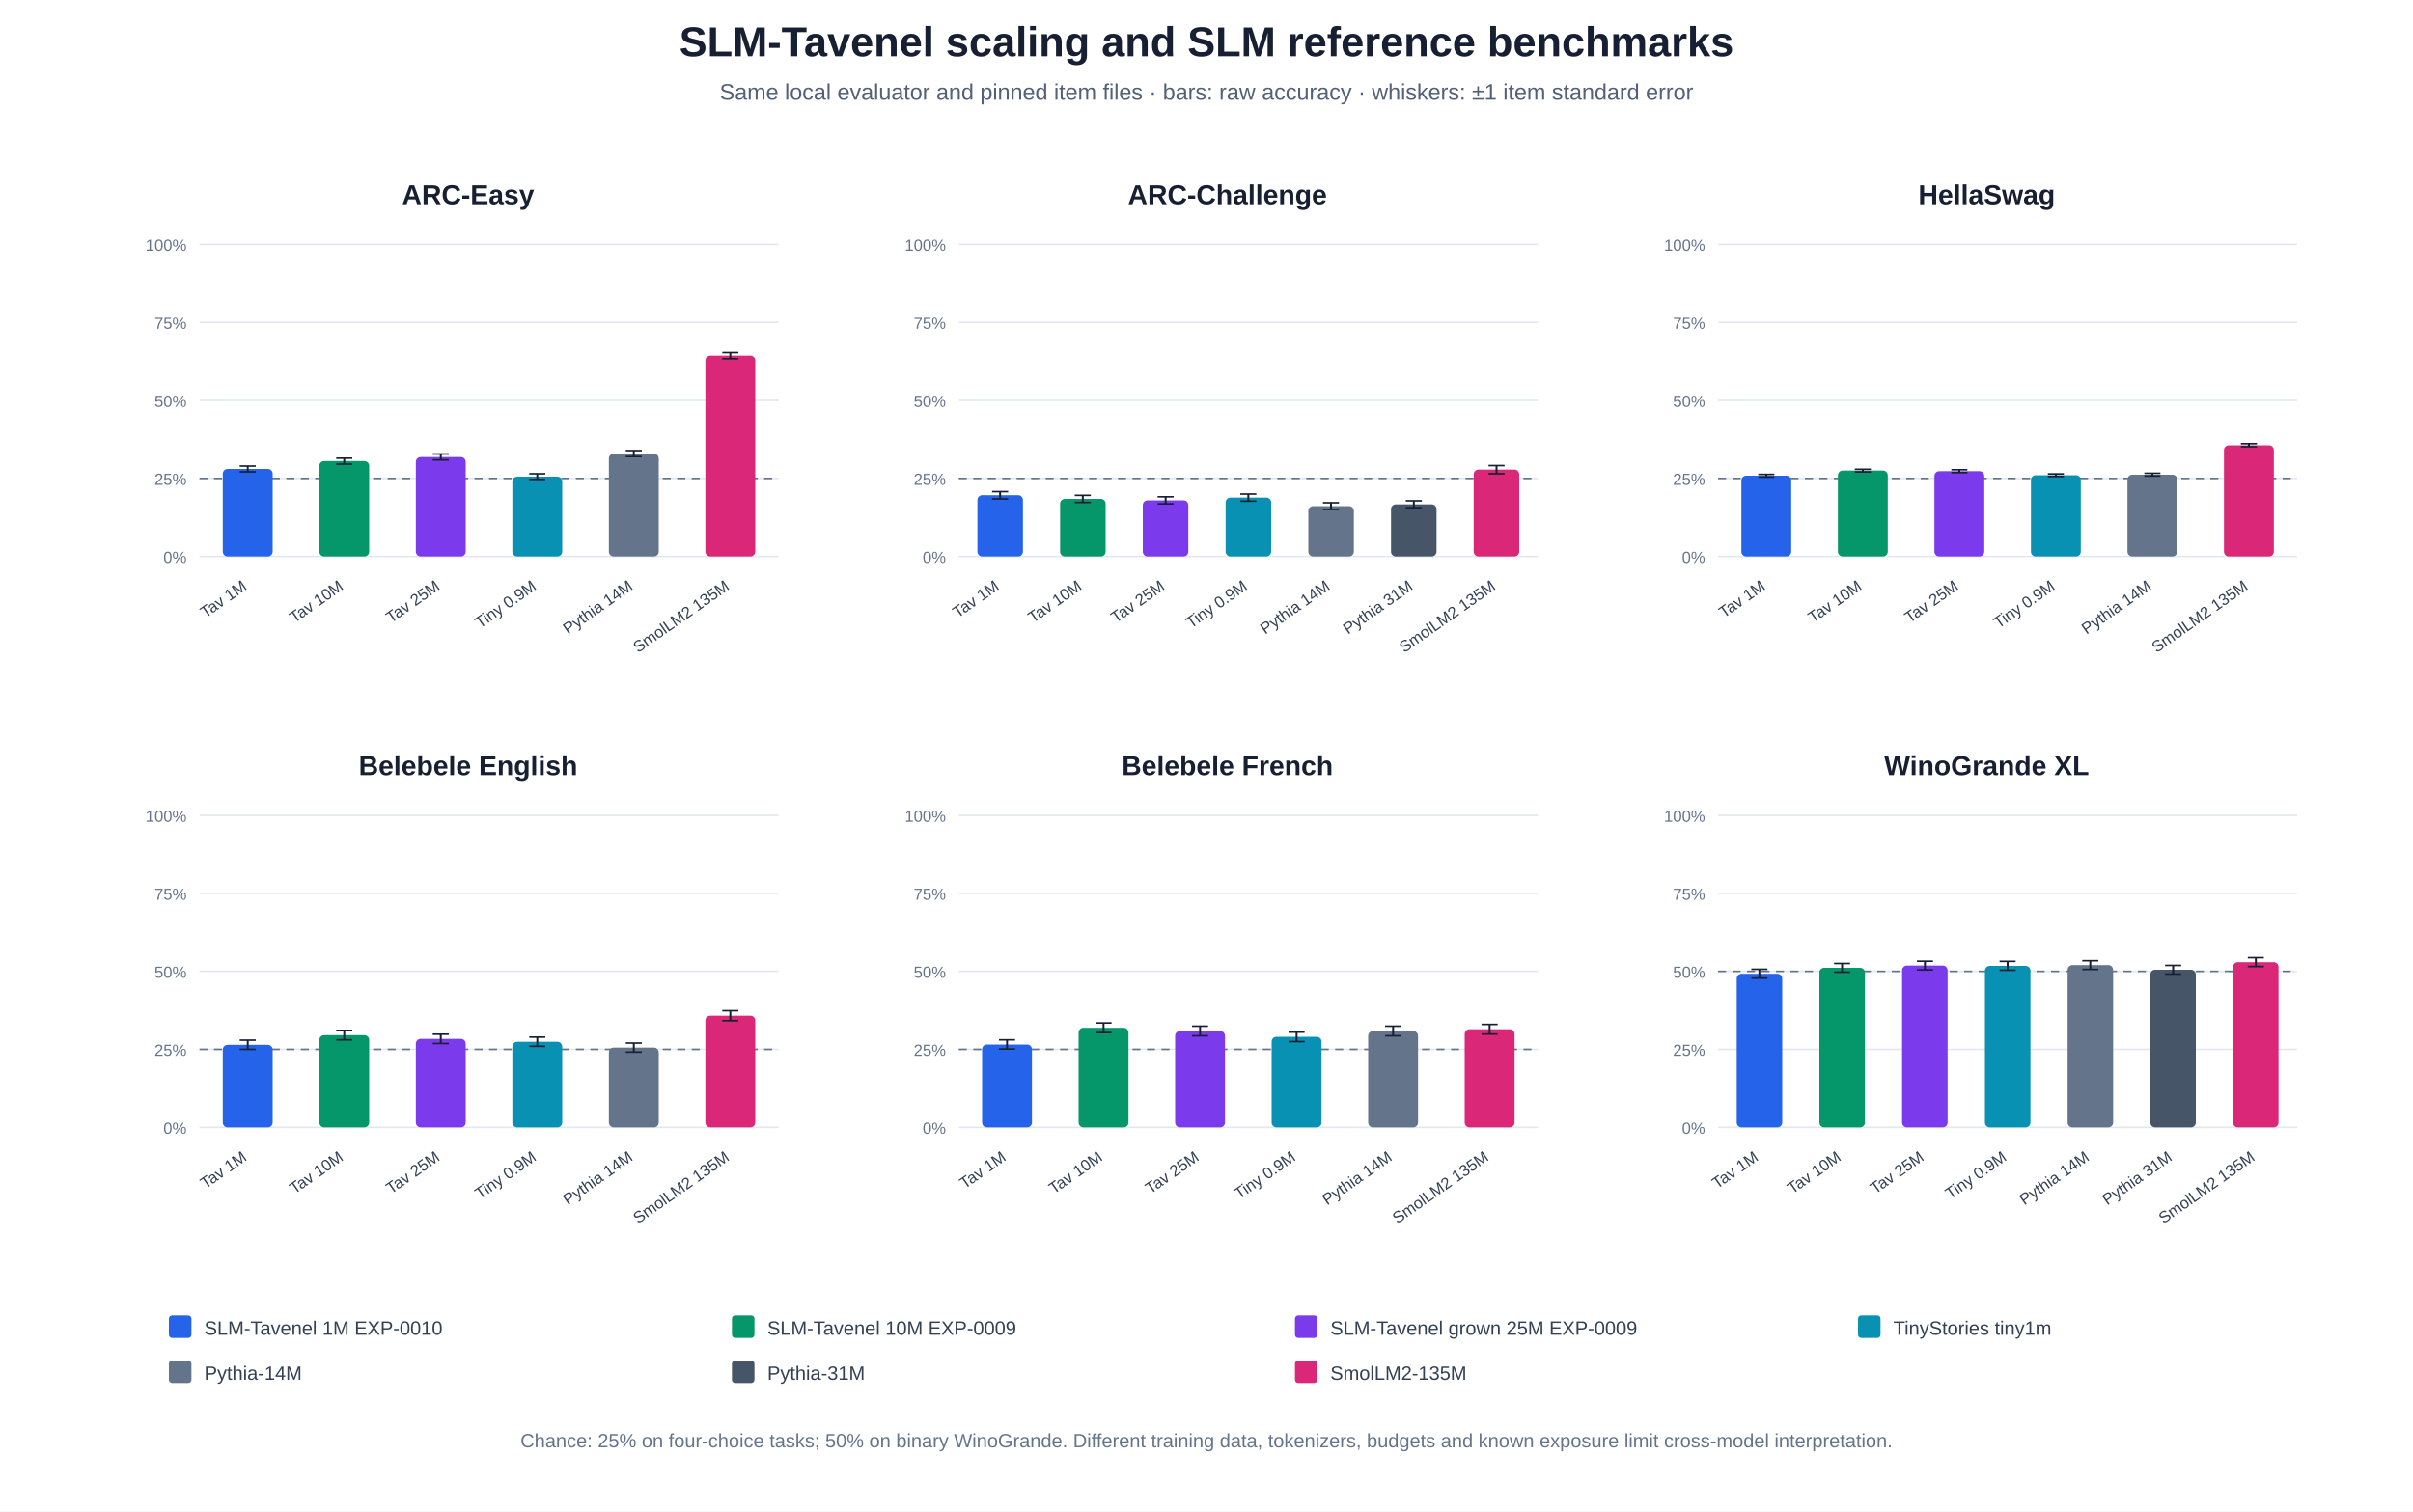
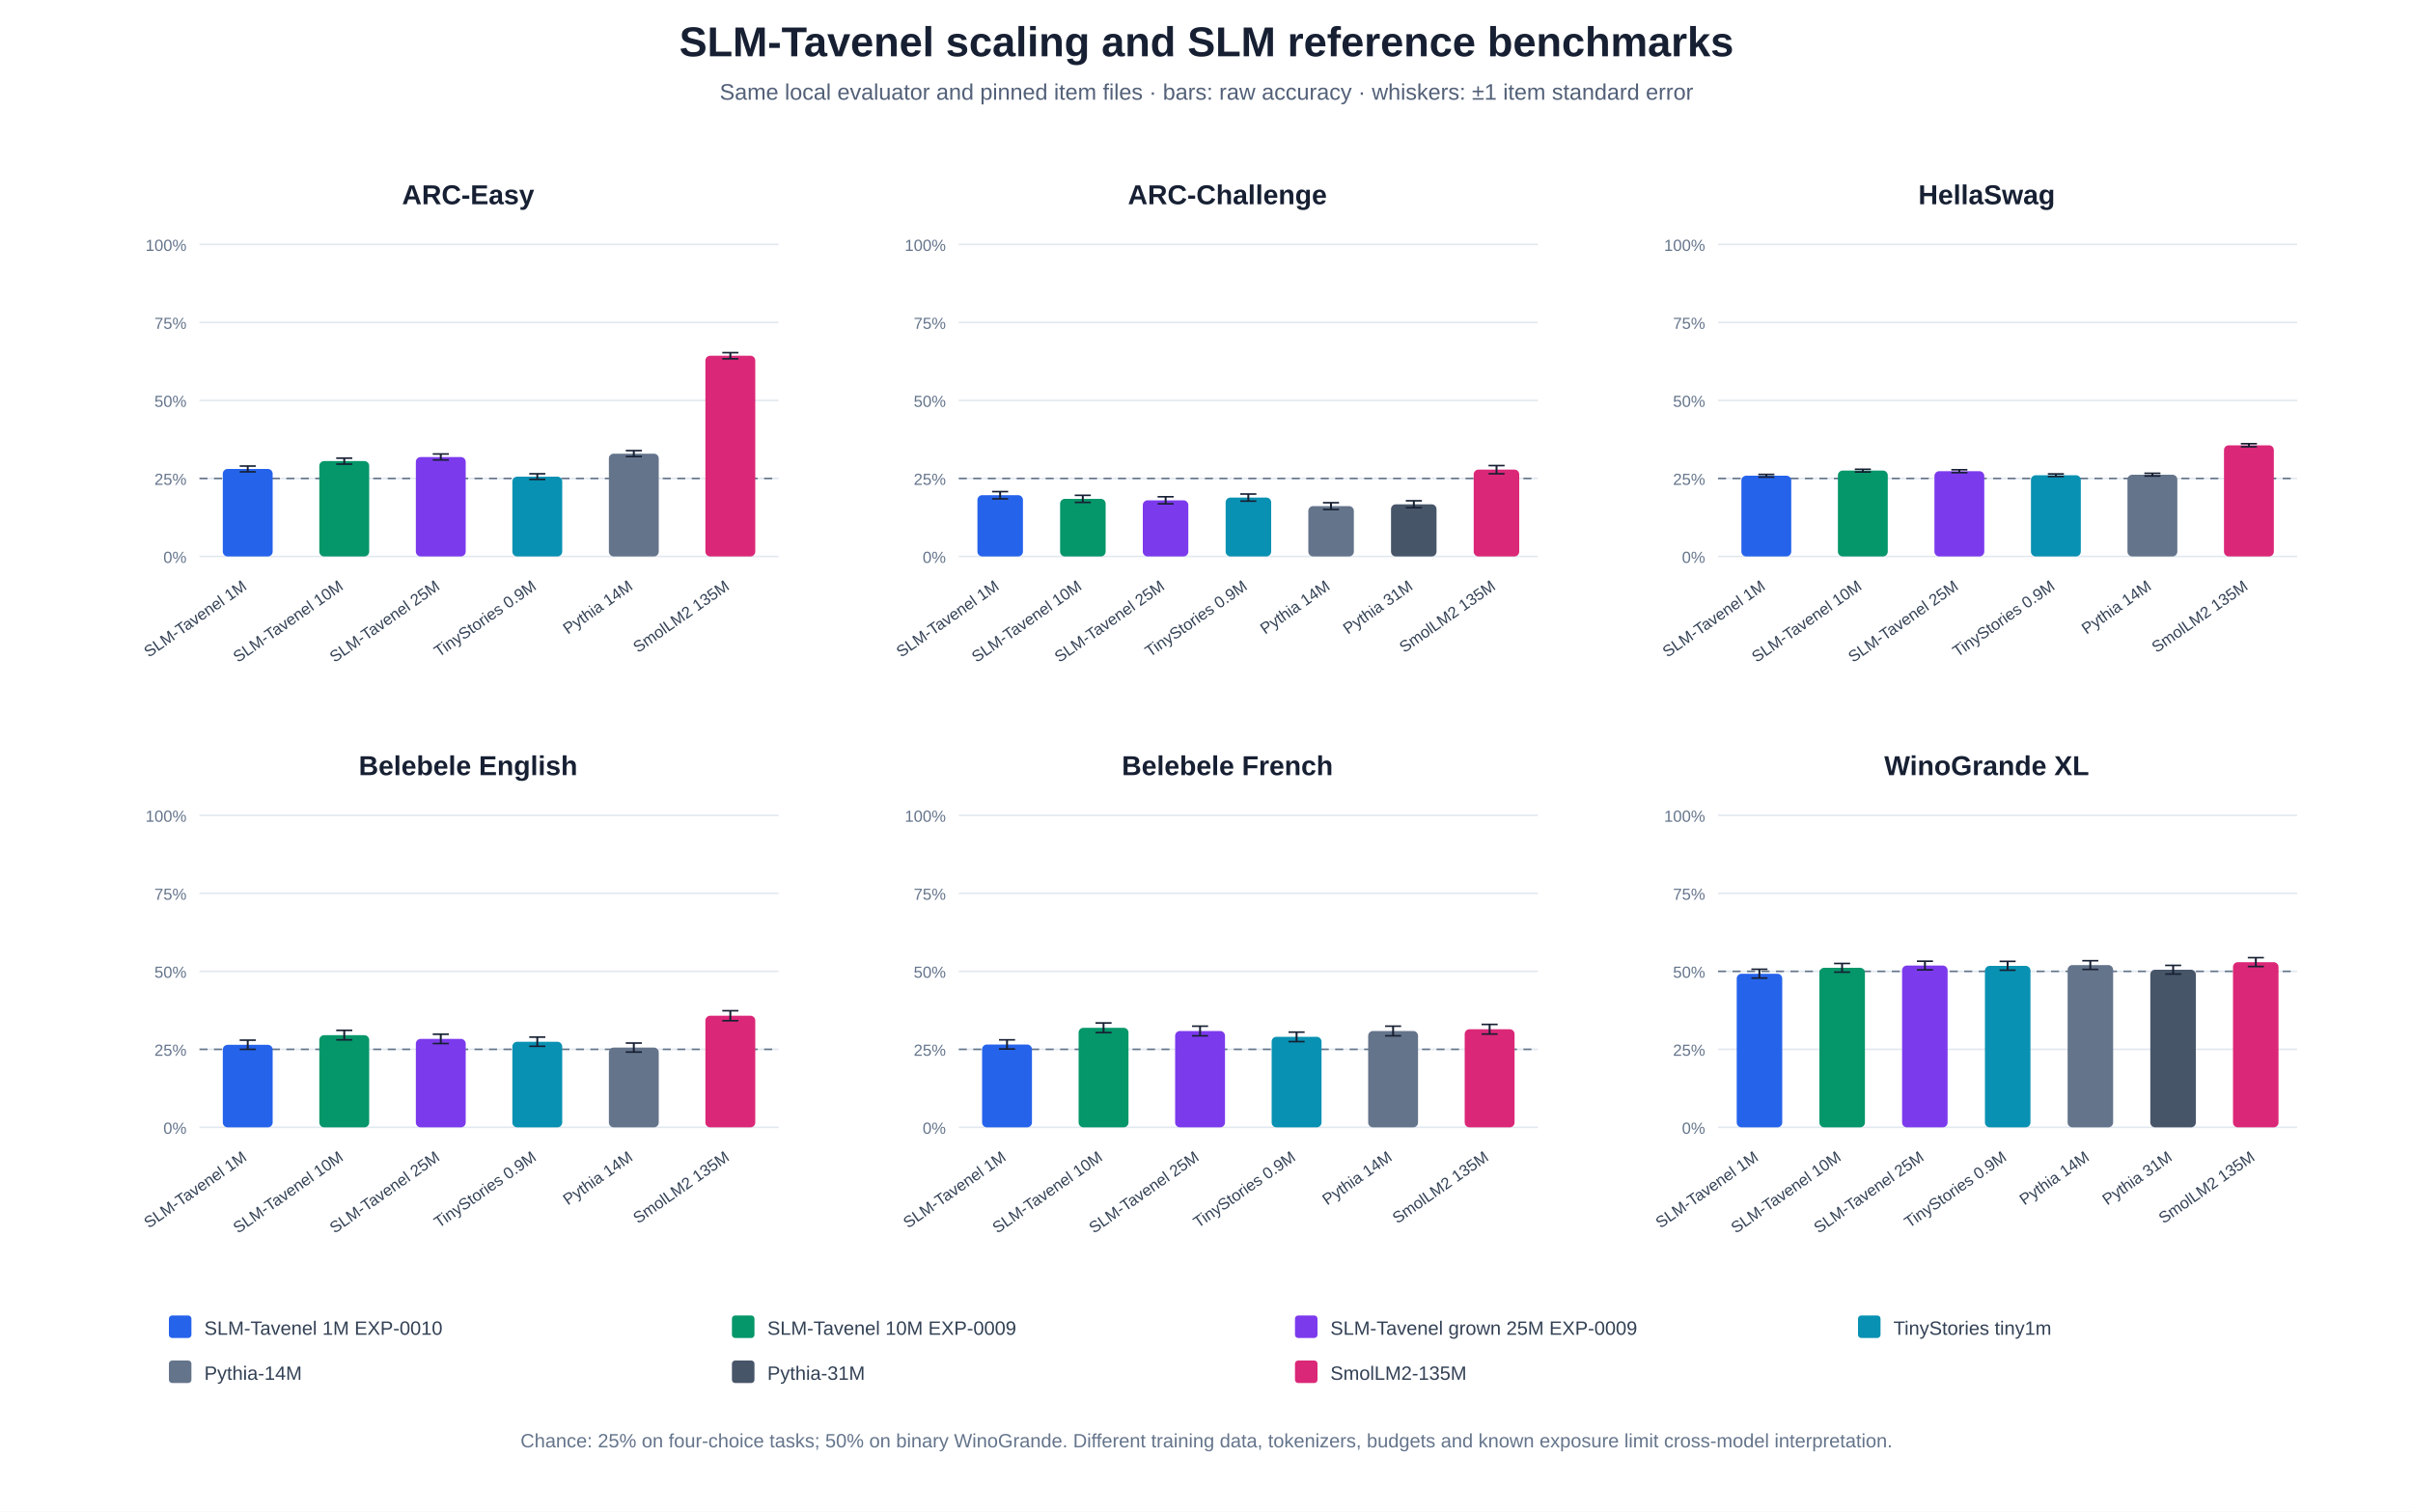
<svg xmlns="http://www.w3.org/2000/svg" viewBox="0 0 1500 940" role="img" aria-labelledby="title desc">
  <rect width="100%" height="100%" fill="#ffffff" />
  <text x="750" y="35" text-anchor="middle" font-family="Arial,sans-serif" font-size="26" font-weight="700" fill="#172033">SLM-Tavenel scaling and SLM reference benchmarks</text>
  <text x="750" y="62" text-anchor="middle" font-family="Arial,sans-serif" font-size="14" fill="#526078">Same local evaluator and pinned item files · bars: raw accuracy · whiskers: ±1 item standard error</text>
  <text x="291.0" y="127" text-anchor="middle" font-family="Arial,sans-serif" font-size="17" font-weight="700" fill="#172033">ARC-Easy</text>
  <line x1="124" y1="346.0" x2="484" y2="346.0" stroke="#e2e8f0" />
  <text x="116" y="350.0" text-anchor="end" font-family="Arial,sans-serif" font-size="10" fill="#64748b">0%</text>
  <line x1="124" y1="297.5" x2="484" y2="297.5" stroke="#e2e8f0" />
  <text x="116" y="301.5" text-anchor="end" font-family="Arial,sans-serif" font-size="10" fill="#64748b">25%</text>
  <line x1="124" y1="249.0" x2="484" y2="249.0" stroke="#e2e8f0" />
  <text x="116" y="253.0" text-anchor="end" font-family="Arial,sans-serif" font-size="10" fill="#64748b">50%</text>
  <line x1="124" y1="200.5" x2="484" y2="200.5" stroke="#e2e8f0" />
  <text x="116" y="204.5" text-anchor="end" font-family="Arial,sans-serif" font-size="10" fill="#64748b">75%</text>
  <line x1="124" y1="152.0" x2="484" y2="152.0" stroke="#e2e8f0" />
  <text x="116" y="156.0" text-anchor="end" font-family="Arial,sans-serif" font-size="10" fill="#64748b">100%</text>
  <line x1="124" y1="297.5" x2="484" y2="297.5" stroke="#64748b" stroke-dasharray="5 4" />
  <rect x="138.5" y="291.6" width="31.0" height="54.4" rx="3" fill="#2563eb" />
  <line x1="154.0" y1="289.8" x2="154.0" y2="293.4" stroke="#172033" stroke-width="1.2" />
  <line x1="149.0" y1="289.8" x2="159.0" y2="289.8" stroke="#172033" />
  <line x1="149.0" y1="293.4" x2="159.0" y2="293.4" stroke="#172033" />
-   <text x="154.0" y="366.0" transform="rotate(-35 154.0 366.0)" text-anchor="end" font-family="Arial,sans-serif" font-size="10" fill="#334155">Tav 1M</text>
+   <text x="154.0" y="366.0" transform="rotate(-35 154.0 366.0)" text-anchor="end" font-family="Arial,sans-serif" font-size="10" fill="#334155">SLM-Tavenel 1M</text>
  <rect x="198.5" y="286.7" width="31.0" height="59.3" rx="3" fill="#059669" />
  <line x1="214.0" y1="284.9" x2="214.0" y2="288.6" stroke="#172033" stroke-width="1.2" />
  <line x1="209.0" y1="284.9" x2="219.0" y2="284.9" stroke="#172033" />
  <line x1="209.0" y1="288.6" x2="219.0" y2="288.6" stroke="#172033" />
-   <text x="214.0" y="366.0" transform="rotate(-35 214.0 366.0)" text-anchor="end" font-family="Arial,sans-serif" font-size="10" fill="#334155">Tav 10M</text>
+   <text x="214.0" y="366.0" transform="rotate(-35 214.0 366.0)" text-anchor="end" font-family="Arial,sans-serif" font-size="10" fill="#334155">SLM-Tavenel 10M</text>
  <rect x="258.5" y="284.2" width="31.0" height="61.8" rx="3" fill="#7c3aed" />
  <line x1="274.0" y1="282.3" x2="274.0" y2="286.0" stroke="#172033" stroke-width="1.2" />
  <line x1="269.0" y1="282.3" x2="279.0" y2="282.3" stroke="#172033" />
  <line x1="269.0" y1="286.0" x2="279.0" y2="286.0" stroke="#172033" />
-   <text x="274.0" y="366.0" transform="rotate(-35 274.0 366.0)" text-anchor="end" font-family="Arial,sans-serif" font-size="10" fill="#334155">Tav 25M</text>
+   <text x="274.0" y="366.0" transform="rotate(-35 274.0 366.0)" text-anchor="end" font-family="Arial,sans-serif" font-size="10" fill="#334155">SLM-Tavenel 25M</text>
  <rect x="318.5" y="296.4" width="31.0" height="49.6" rx="3" fill="#0891b2" />
  <line x1="334.0" y1="294.6" x2="334.0" y2="298.1" stroke="#172033" stroke-width="1.2" />
  <line x1="329.0" y1="294.6" x2="339.0" y2="294.6" stroke="#172033" />
  <line x1="329.0" y1="298.1" x2="339.0" y2="298.1" stroke="#172033" />
-   <text x="334.0" y="366.0" transform="rotate(-35 334.0 366.0)" text-anchor="end" font-family="Arial,sans-serif" font-size="10" fill="#334155">Tiny 0.9M</text>
+   <text x="334.0" y="366.0" transform="rotate(-35 334.0 366.0)" text-anchor="end" font-family="Arial,sans-serif" font-size="10" fill="#334155">TinyStories 0.9M</text>
  <rect x="378.5" y="282.1" width="31.0" height="63.9" rx="3" fill="#64748b" />
  <line x1="394.0" y1="280.2" x2="394.0" y2="283.9" stroke="#172033" stroke-width="1.2" />
  <line x1="389.0" y1="280.2" x2="399.0" y2="280.2" stroke="#172033" />
  <line x1="389.0" y1="283.9" x2="399.0" y2="283.9" stroke="#172033" />
  <text x="394.0" y="366.0" transform="rotate(-35 394.0 366.0)" text-anchor="end" font-family="Arial,sans-serif" font-size="10" fill="#334155">Pythia 14M</text>
  <rect x="438.5" y="221.2" width="31.0" height="124.8" rx="3" fill="#db2777" />
  <line x1="454.0" y1="219.3" x2="454.0" y2="223.1" stroke="#172033" stroke-width="1.2" />
  <line x1="449.0" y1="219.3" x2="459.0" y2="219.3" stroke="#172033" />
  <line x1="449.0" y1="223.1" x2="459.0" y2="223.1" stroke="#172033" />
  <text x="454.0" y="366.0" transform="rotate(-35 454.0 366.0)" text-anchor="end" font-family="Arial,sans-serif" font-size="10" fill="#334155">SmolLM2 135M</text>
  <text x="763.0" y="127" text-anchor="middle" font-family="Arial,sans-serif" font-size="17" font-weight="700" fill="#172033">ARC-Challenge</text>
  <line x1="596" y1="346.0" x2="956" y2="346.0" stroke="#e2e8f0" />
  <text x="588" y="350.0" text-anchor="end" font-family="Arial,sans-serif" font-size="10" fill="#64748b">0%</text>
  <line x1="596" y1="297.5" x2="956" y2="297.5" stroke="#e2e8f0" />
  <text x="588" y="301.5" text-anchor="end" font-family="Arial,sans-serif" font-size="10" fill="#64748b">25%</text>
  <line x1="596" y1="249.0" x2="956" y2="249.0" stroke="#e2e8f0" />
  <text x="588" y="253.0" text-anchor="end" font-family="Arial,sans-serif" font-size="10" fill="#64748b">50%</text>
  <line x1="596" y1="200.5" x2="956" y2="200.5" stroke="#e2e8f0" />
  <text x="588" y="204.5" text-anchor="end" font-family="Arial,sans-serif" font-size="10" fill="#64748b">75%</text>
  <line x1="596" y1="152.0" x2="956" y2="152.0" stroke="#e2e8f0" />
  <text x="588" y="156.0" text-anchor="end" font-family="Arial,sans-serif" font-size="10" fill="#64748b">100%</text>
  <line x1="596" y1="297.5" x2="956" y2="297.5" stroke="#64748b" stroke-dasharray="5 4" />
  <rect x="607.6" y="307.9" width="28.3" height="38.1" rx="3" fill="#2563eb" />
  <line x1="621.7" y1="305.7" x2="621.7" y2="310.2" stroke="#172033" stroke-width="1.2" />
  <line x1="616.7" y1="305.7" x2="626.7" y2="305.7" stroke="#172033" />
  <line x1="616.7" y1="310.2" x2="626.7" y2="310.2" stroke="#172033" />
-   <text x="621.7" y="366.0" transform="rotate(-35 621.7 366.0)" text-anchor="end" font-family="Arial,sans-serif" font-size="10" fill="#334155">Tav 1M</text>
+   <text x="621.7" y="366.0" transform="rotate(-35 621.7 366.0)" text-anchor="end" font-family="Arial,sans-serif" font-size="10" fill="#334155">SLM-Tavenel 1M</text>
  <rect x="659.0" y="310.2" width="28.3" height="35.8" rx="3" fill="#059669" />
  <line x1="673.1" y1="308.0" x2="673.1" y2="312.4" stroke="#172033" stroke-width="1.2" />
  <line x1="668.1" y1="308.0" x2="678.1" y2="308.0" stroke="#172033" />
  <line x1="668.1" y1="312.4" x2="678.1" y2="312.4" stroke="#172033" />
-   <text x="673.1" y="366.0" transform="rotate(-35 673.1 366.0)" text-anchor="end" font-family="Arial,sans-serif" font-size="10" fill="#334155">Tav 10M</text>
+   <text x="673.1" y="366.0" transform="rotate(-35 673.1 366.0)" text-anchor="end" font-family="Arial,sans-serif" font-size="10" fill="#334155">SLM-Tavenel 10M</text>
  <rect x="710.4" y="311.1" width="28.3" height="34.9" rx="3" fill="#7c3aed" />
  <line x1="724.6" y1="308.9" x2="724.6" y2="313.3" stroke="#172033" stroke-width="1.2" />
  <line x1="719.6" y1="308.9" x2="729.6" y2="308.9" stroke="#172033" />
  <line x1="719.6" y1="313.3" x2="729.6" y2="313.3" stroke="#172033" />
-   <text x="724.6" y="366.0" transform="rotate(-35 724.6 366.0)" text-anchor="end" font-family="Arial,sans-serif" font-size="10" fill="#334155">Tav 25M</text>
+   <text x="724.6" y="366.0" transform="rotate(-35 724.6 366.0)" text-anchor="end" font-family="Arial,sans-serif" font-size="10" fill="#334155">SLM-Tavenel 25M</text>
  <rect x="761.9" y="309.4" width="28.3" height="36.6" rx="3" fill="#0891b2" />
  <line x1="776.0" y1="307.2" x2="776.0" y2="311.6" stroke="#172033" stroke-width="1.2" />
  <line x1="771.0" y1="307.2" x2="781.0" y2="307.2" stroke="#172033" />
  <line x1="771.0" y1="311.6" x2="781.0" y2="311.6" stroke="#172033" />
-   <text x="776.0" y="366.0" transform="rotate(-35 776.0 366.0)" text-anchor="end" font-family="Arial,sans-serif" font-size="10" fill="#334155">Tiny 0.9M</text>
+   <text x="776.0" y="366.0" transform="rotate(-35 776.0 366.0)" text-anchor="end" font-family="Arial,sans-serif" font-size="10" fill="#334155">TinyStories 0.9M</text>
  <rect x="813.3" y="314.7" width="28.3" height="31.3" rx="3" fill="#64748b" />
  <line x1="827.4" y1="312.6" x2="827.4" y2="316.8" stroke="#172033" stroke-width="1.2" />
  <line x1="822.4" y1="312.6" x2="832.4" y2="312.6" stroke="#172033" />
  <line x1="822.4" y1="316.8" x2="832.4" y2="316.8" stroke="#172033" />
  <text x="827.4" y="366.0" transform="rotate(-35 827.4 366.0)" text-anchor="end" font-family="Arial,sans-serif" font-size="10" fill="#334155">Pythia 14M</text>
  <rect x="864.7" y="313.6" width="28.3" height="32.4" rx="3" fill="#475569" />
  <line x1="878.9" y1="311.4" x2="878.9" y2="315.7" stroke="#172033" stroke-width="1.2" />
  <line x1="873.9" y1="311.4" x2="883.9" y2="311.4" stroke="#172033" />
  <line x1="873.9" y1="315.7" x2="883.9" y2="315.7" stroke="#172033" />
  <text x="878.9" y="366.0" transform="rotate(-35 878.9 366.0)" text-anchor="end" font-family="Arial,sans-serif" font-size="10" fill="#334155">Pythia 31M</text>
  <rect x="916.1" y="292.0" width="28.3" height="54.0" rx="3" fill="#db2777" />
  <line x1="930.3" y1="289.5" x2="930.3" y2="294.6" stroke="#172033" stroke-width="1.2" />
  <line x1="925.3" y1="289.5" x2="935.3" y2="289.5" stroke="#172033" />
  <line x1="925.3" y1="294.6" x2="935.3" y2="294.6" stroke="#172033" />
  <text x="930.3" y="366.0" transform="rotate(-35 930.3 366.0)" text-anchor="end" font-family="Arial,sans-serif" font-size="10" fill="#334155">SmolLM2 135M</text>
  <text x="1235.0" y="127" text-anchor="middle" font-family="Arial,sans-serif" font-size="17" font-weight="700" fill="#172033">HellaSwag</text>
  <line x1="1068" y1="346.0" x2="1428" y2="346.0" stroke="#e2e8f0" />
  <text x="1060" y="350.0" text-anchor="end" font-family="Arial,sans-serif" font-size="10" fill="#64748b">0%</text>
  <line x1="1068" y1="297.5" x2="1428" y2="297.5" stroke="#e2e8f0" />
  <text x="1060" y="301.5" text-anchor="end" font-family="Arial,sans-serif" font-size="10" fill="#64748b">25%</text>
  <line x1="1068" y1="249.0" x2="1428" y2="249.0" stroke="#e2e8f0" />
  <text x="1060" y="253.0" text-anchor="end" font-family="Arial,sans-serif" font-size="10" fill="#64748b">50%</text>
  <line x1="1068" y1="200.5" x2="1428" y2="200.5" stroke="#e2e8f0" />
  <text x="1060" y="204.5" text-anchor="end" font-family="Arial,sans-serif" font-size="10" fill="#64748b">75%</text>
  <line x1="1068" y1="152.0" x2="1428" y2="152.0" stroke="#e2e8f0" />
  <text x="1060" y="156.0" text-anchor="end" font-family="Arial,sans-serif" font-size="10" fill="#64748b">100%</text>
  <line x1="1068" y1="297.5" x2="1428" y2="297.5" stroke="#64748b" stroke-dasharray="5 4" />
  <rect x="1082.5" y="295.8" width="31.0" height="50.2" rx="3" fill="#2563eb" />
  <line x1="1098.0" y1="295.0" x2="1098.0" y2="296.7" stroke="#172033" stroke-width="1.2" />
  <line x1="1093.0" y1="295.0" x2="1103.0" y2="295.0" stroke="#172033" />
  <line x1="1093.0" y1="296.7" x2="1103.0" y2="296.7" stroke="#172033" />
-   <text x="1098.0" y="366.0" transform="rotate(-35 1098.0 366.0)" text-anchor="end" font-family="Arial,sans-serif" font-size="10" fill="#334155">Tav 1M</text>
+   <text x="1098.0" y="366.0" transform="rotate(-35 1098.0 366.0)" text-anchor="end" font-family="Arial,sans-serif" font-size="10" fill="#334155">SLM-Tavenel 1M</text>
  <rect x="1142.5" y="292.6" width="31.0" height="53.4" rx="3" fill="#059669" />
  <line x1="1158.0" y1="291.8" x2="1158.0" y2="293.5" stroke="#172033" stroke-width="1.2" />
  <line x1="1153.0" y1="291.8" x2="1163.0" y2="291.8" stroke="#172033" />
  <line x1="1153.0" y1="293.5" x2="1163.0" y2="293.5" stroke="#172033" />
-   <text x="1158.0" y="366.0" transform="rotate(-35 1158.0 366.0)" text-anchor="end" font-family="Arial,sans-serif" font-size="10" fill="#334155">Tav 10M</text>
+   <text x="1158.0" y="366.0" transform="rotate(-35 1158.0 366.0)" text-anchor="end" font-family="Arial,sans-serif" font-size="10" fill="#334155">SLM-Tavenel 10M</text>
  <rect x="1202.5" y="293.0" width="31.0" height="53.0" rx="3" fill="#7c3aed" />
  <line x1="1218.0" y1="292.1" x2="1218.0" y2="293.9" stroke="#172033" stroke-width="1.2" />
  <line x1="1213.0" y1="292.1" x2="1223.0" y2="292.1" stroke="#172033" />
  <line x1="1213.0" y1="293.9" x2="1223.0" y2="293.9" stroke="#172033" />
-   <text x="1218.0" y="366.0" transform="rotate(-35 1218.0 366.0)" text-anchor="end" font-family="Arial,sans-serif" font-size="10" fill="#334155">Tav 25M</text>
+   <text x="1218.0" y="366.0" transform="rotate(-35 1218.0 366.0)" text-anchor="end" font-family="Arial,sans-serif" font-size="10" fill="#334155">SLM-Tavenel 25M</text>
  <rect x="1262.5" y="295.5" width="31.0" height="50.5" rx="3" fill="#0891b2" />
  <line x1="1278.0" y1="294.7" x2="1278.0" y2="296.3" stroke="#172033" stroke-width="1.2" />
  <line x1="1273.0" y1="294.7" x2="1283.0" y2="294.7" stroke="#172033" />
  <line x1="1273.0" y1="296.3" x2="1283.0" y2="296.3" stroke="#172033" />
-   <text x="1278.0" y="366.0" transform="rotate(-35 1278.0 366.0)" text-anchor="end" font-family="Arial,sans-serif" font-size="10" fill="#334155">Tiny 0.9M</text>
+   <text x="1278.0" y="366.0" transform="rotate(-35 1278.0 366.0)" text-anchor="end" font-family="Arial,sans-serif" font-size="10" fill="#334155">TinyStories 0.9M</text>
  <rect x="1322.5" y="295.2" width="31.0" height="50.8" rx="3" fill="#64748b" />
  <line x1="1338.0" y1="294.3" x2="1338.0" y2="296.0" stroke="#172033" stroke-width="1.2" />
  <line x1="1333.0" y1="294.3" x2="1343.0" y2="294.3" stroke="#172033" />
  <line x1="1333.0" y1="296.0" x2="1343.0" y2="296.0" stroke="#172033" />
  <text x="1338.0" y="366.0" transform="rotate(-35 1338.0 366.0)" text-anchor="end" font-family="Arial,sans-serif" font-size="10" fill="#334155">Pythia 14M</text>
  <rect x="1382.5" y="276.9" width="31.0" height="69.1" rx="3" fill="#db2777" />
  <line x1="1398.0" y1="275.9" x2="1398.0" y2="277.8" stroke="#172033" stroke-width="1.2" />
  <line x1="1393.0" y1="275.9" x2="1403.0" y2="275.9" stroke="#172033" />
  <line x1="1393.0" y1="277.8" x2="1403.0" y2="277.8" stroke="#172033" />
  <text x="1398.0" y="366.0" transform="rotate(-35 1398.0 366.0)" text-anchor="end" font-family="Arial,sans-serif" font-size="10" fill="#334155">SmolLM2 135M</text>
  <text x="291.0" y="482" text-anchor="middle" font-family="Arial,sans-serif" font-size="17" font-weight="700" fill="#172033">Belebele English</text>
  <line x1="124" y1="701.0" x2="484" y2="701.0" stroke="#e2e8f0" />
  <text x="116" y="705.0" text-anchor="end" font-family="Arial,sans-serif" font-size="10" fill="#64748b">0%</text>
  <line x1="124" y1="652.5" x2="484" y2="652.5" stroke="#e2e8f0" />
  <text x="116" y="656.5" text-anchor="end" font-family="Arial,sans-serif" font-size="10" fill="#64748b">25%</text>
  <line x1="124" y1="604.0" x2="484" y2="604.0" stroke="#e2e8f0" />
  <text x="116" y="608.0" text-anchor="end" font-family="Arial,sans-serif" font-size="10" fill="#64748b">50%</text>
  <line x1="124" y1="555.5" x2="484" y2="555.5" stroke="#e2e8f0" />
  <text x="116" y="559.5" text-anchor="end" font-family="Arial,sans-serif" font-size="10" fill="#64748b">75%</text>
  <line x1="124" y1="507.0" x2="484" y2="507.0" stroke="#e2e8f0" />
  <text x="116" y="511.0" text-anchor="end" font-family="Arial,sans-serif" font-size="10" fill="#64748b">100%</text>
  <line x1="124" y1="652.5" x2="484" y2="652.5" stroke="#64748b" stroke-dasharray="5 4" />
  <rect x="138.5" y="649.7" width="31.0" height="51.3" rx="3" fill="#2563eb" />
  <line x1="154.0" y1="646.8" x2="154.0" y2="652.5" stroke="#172033" stroke-width="1.2" />
  <line x1="149.0" y1="646.8" x2="159.0" y2="646.8" stroke="#172033" />
  <line x1="149.0" y1="652.5" x2="159.0" y2="652.5" stroke="#172033" />
-   <text x="154.0" y="721.0" transform="rotate(-35 154.0 721.0)" text-anchor="end" font-family="Arial,sans-serif" font-size="10" fill="#334155">Tav 1M</text>
+   <text x="154.0" y="721.0" transform="rotate(-35 154.0 721.0)" text-anchor="end" font-family="Arial,sans-serif" font-size="10" fill="#334155">SLM-Tavenel 1M</text>
  <rect x="198.5" y="643.7" width="31.0" height="57.3" rx="3" fill="#059669" />
  <line x1="214.0" y1="640.7" x2="214.0" y2="646.6" stroke="#172033" stroke-width="1.2" />
  <line x1="209.0" y1="640.7" x2="219.0" y2="640.7" stroke="#172033" />
  <line x1="209.0" y1="646.6" x2="219.0" y2="646.6" stroke="#172033" />
-   <text x="214.0" y="721.0" transform="rotate(-35 214.0 721.0)" text-anchor="end" font-family="Arial,sans-serif" font-size="10" fill="#334155">Tav 10M</text>
+   <text x="214.0" y="721.0" transform="rotate(-35 214.0 721.0)" text-anchor="end" font-family="Arial,sans-serif" font-size="10" fill="#334155">SLM-Tavenel 10M</text>
  <rect x="258.5" y="646.0" width="31.0" height="55.0" rx="3" fill="#7c3aed" />
  <line x1="274.0" y1="643.1" x2="274.0" y2="648.9" stroke="#172033" stroke-width="1.2" />
  <line x1="269.0" y1="643.1" x2="279.0" y2="643.1" stroke="#172033" />
  <line x1="269.0" y1="648.9" x2="279.0" y2="648.9" stroke="#172033" />
-   <text x="274.0" y="721.0" transform="rotate(-35 274.0 721.0)" text-anchor="end" font-family="Arial,sans-serif" font-size="10" fill="#334155">Tav 25M</text>
+   <text x="274.0" y="721.0" transform="rotate(-35 274.0 721.0)" text-anchor="end" font-family="Arial,sans-serif" font-size="10" fill="#334155">SLM-Tavenel 25M</text>
  <rect x="318.5" y="647.8" width="31.0" height="53.2" rx="3" fill="#0891b2" />
  <line x1="334.0" y1="644.9" x2="334.0" y2="650.6" stroke="#172033" stroke-width="1.2" />
  <line x1="329.0" y1="644.9" x2="339.0" y2="644.9" stroke="#172033" />
  <line x1="329.0" y1="650.6" x2="339.0" y2="650.6" stroke="#172033" />
-   <text x="334.0" y="721.0" transform="rotate(-35 334.0 721.0)" text-anchor="end" font-family="Arial,sans-serif" font-size="10" fill="#334155">Tiny 0.9M</text>
+   <text x="334.0" y="721.0" transform="rotate(-35 334.0 721.0)" text-anchor="end" font-family="Arial,sans-serif" font-size="10" fill="#334155">TinyStories 0.9M</text>
  <rect x="378.5" y="651.4" width="31.0" height="49.6" rx="3" fill="#64748b" />
  <line x1="394.0" y1="648.6" x2="394.0" y2="654.2" stroke="#172033" stroke-width="1.2" />
  <line x1="389.0" y1="648.6" x2="399.0" y2="648.6" stroke="#172033" />
  <line x1="389.0" y1="654.2" x2="399.0" y2="654.2" stroke="#172033" />
  <text x="394.0" y="721.0" transform="rotate(-35 394.0 721.0)" text-anchor="end" font-family="Arial,sans-serif" font-size="10" fill="#334155">Pythia 14M</text>
  <rect x="438.5" y="631.6" width="31.0" height="69.4" rx="3" fill="#db2777" />
  <line x1="454.0" y1="628.5" x2="454.0" y2="634.7" stroke="#172033" stroke-width="1.2" />
  <line x1="449.0" y1="628.5" x2="459.0" y2="628.5" stroke="#172033" />
  <line x1="449.0" y1="634.7" x2="459.0" y2="634.7" stroke="#172033" />
  <text x="454.0" y="721.0" transform="rotate(-35 454.0 721.0)" text-anchor="end" font-family="Arial,sans-serif" font-size="10" fill="#334155">SmolLM2 135M</text>
  <text x="763.0" y="482" text-anchor="middle" font-family="Arial,sans-serif" font-size="17" font-weight="700" fill="#172033">Belebele French</text>
  <line x1="596" y1="701.0" x2="956" y2="701.0" stroke="#e2e8f0" />
  <text x="588" y="705.0" text-anchor="end" font-family="Arial,sans-serif" font-size="10" fill="#64748b">0%</text>
  <line x1="596" y1="652.5" x2="956" y2="652.5" stroke="#e2e8f0" />
  <text x="588" y="656.5" text-anchor="end" font-family="Arial,sans-serif" font-size="10" fill="#64748b">25%</text>
  <line x1="596" y1="604.0" x2="956" y2="604.0" stroke="#e2e8f0" />
  <text x="588" y="608.0" text-anchor="end" font-family="Arial,sans-serif" font-size="10" fill="#64748b">50%</text>
  <line x1="596" y1="555.5" x2="956" y2="555.5" stroke="#e2e8f0" />
  <text x="588" y="559.5" text-anchor="end" font-family="Arial,sans-serif" font-size="10" fill="#64748b">75%</text>
  <line x1="596" y1="507.0" x2="956" y2="507.0" stroke="#e2e8f0" />
  <text x="588" y="511.0" text-anchor="end" font-family="Arial,sans-serif" font-size="10" fill="#64748b">100%</text>
  <line x1="596" y1="652.5" x2="956" y2="652.5" stroke="#64748b" stroke-dasharray="5 4" />
  <rect x="610.5" y="649.5" width="31.0" height="51.5" rx="3" fill="#2563eb" />
  <line x1="626.0" y1="646.6" x2="626.0" y2="652.3" stroke="#172033" stroke-width="1.2" />
  <line x1="621.0" y1="646.6" x2="631.0" y2="646.6" stroke="#172033" />
  <line x1="621.0" y1="652.3" x2="631.0" y2="652.3" stroke="#172033" />
-   <text x="626.0" y="721.0" transform="rotate(-35 626.0 721.0)" text-anchor="end" font-family="Arial,sans-serif" font-size="10" fill="#334155">Tav 1M</text>
+   <text x="626.0" y="721.0" transform="rotate(-35 626.0 721.0)" text-anchor="end" font-family="Arial,sans-serif" font-size="10" fill="#334155">SLM-Tavenel 1M</text>
  <rect x="670.5" y="639.1" width="31.0" height="61.9" rx="3" fill="#059669" />
  <line x1="686.0" y1="636.1" x2="686.0" y2="642.1" stroke="#172033" stroke-width="1.2" />
  <line x1="681.0" y1="636.1" x2="691.0" y2="636.1" stroke="#172033" />
  <line x1="681.0" y1="642.1" x2="691.0" y2="642.1" stroke="#172033" />
-   <text x="686.0" y="721.0" transform="rotate(-35 686.0 721.0)" text-anchor="end" font-family="Arial,sans-serif" font-size="10" fill="#334155">Tav 10M</text>
+   <text x="686.0" y="721.0" transform="rotate(-35 686.0 721.0)" text-anchor="end" font-family="Arial,sans-serif" font-size="10" fill="#334155">SLM-Tavenel 10M</text>
  <rect x="730.5" y="641.1" width="31.0" height="59.9" rx="3" fill="#7c3aed" />
  <line x1="746.0" y1="638.1" x2="746.0" y2="644.1" stroke="#172033" stroke-width="1.2" />
  <line x1="741.0" y1="638.1" x2="751.0" y2="638.1" stroke="#172033" />
  <line x1="741.0" y1="644.1" x2="751.0" y2="644.1" stroke="#172033" />
-   <text x="746.0" y="721.0" transform="rotate(-35 746.0 721.0)" text-anchor="end" font-family="Arial,sans-serif" font-size="10" fill="#334155">Tav 25M</text>
+   <text x="746.0" y="721.0" transform="rotate(-35 746.0 721.0)" text-anchor="end" font-family="Arial,sans-serif" font-size="10" fill="#334155">SLM-Tavenel 25M</text>
  <rect x="790.5" y="644.7" width="31.0" height="56.3" rx="3" fill="#0891b2" />
  <line x1="806.0" y1="641.8" x2="806.0" y2="647.7" stroke="#172033" stroke-width="1.2" />
  <line x1="801.0" y1="641.8" x2="811.0" y2="641.8" stroke="#172033" />
  <line x1="801.0" y1="647.7" x2="811.0" y2="647.7" stroke="#172033" />
-   <text x="806.0" y="721.0" transform="rotate(-35 806.0 721.0)" text-anchor="end" font-family="Arial,sans-serif" font-size="10" fill="#334155">Tiny 0.9M</text>
+   <text x="806.0" y="721.0" transform="rotate(-35 806.0 721.0)" text-anchor="end" font-family="Arial,sans-serif" font-size="10" fill="#334155">TinyStories 0.9M</text>
  <rect x="850.5" y="641.1" width="31.0" height="59.9" rx="3" fill="#64748b" />
  <line x1="866.0" y1="638.1" x2="866.0" y2="644.1" stroke="#172033" stroke-width="1.2" />
  <line x1="861.0" y1="638.1" x2="871.0" y2="638.1" stroke="#172033" />
  <line x1="861.0" y1="644.1" x2="871.0" y2="644.1" stroke="#172033" />
  <text x="866.0" y="721.0" transform="rotate(-35 866.0 721.0)" text-anchor="end" font-family="Arial,sans-serif" font-size="10" fill="#334155">Pythia 14M</text>
  <rect x="910.5" y="640.0" width="31.0" height="61.0" rx="3" fill="#db2777" />
  <line x1="926.0" y1="637.0" x2="926.0" y2="643.0" stroke="#172033" stroke-width="1.2" />
  <line x1="921.0" y1="637.0" x2="931.0" y2="637.0" stroke="#172033" />
  <line x1="921.0" y1="643.0" x2="931.0" y2="643.0" stroke="#172033" />
  <text x="926.0" y="721.0" transform="rotate(-35 926.0 721.0)" text-anchor="end" font-family="Arial,sans-serif" font-size="10" fill="#334155">SmolLM2 135M</text>
  <text x="1235.0" y="482" text-anchor="middle" font-family="Arial,sans-serif" font-size="17" font-weight="700" fill="#172033">WinoGrande XL</text>
  <line x1="1068" y1="701.0" x2="1428" y2="701.0" stroke="#e2e8f0" />
  <text x="1060" y="705.0" text-anchor="end" font-family="Arial,sans-serif" font-size="10" fill="#64748b">0%</text>
  <line x1="1068" y1="652.5" x2="1428" y2="652.5" stroke="#e2e8f0" />
  <text x="1060" y="656.5" text-anchor="end" font-family="Arial,sans-serif" font-size="10" fill="#64748b">25%</text>
  <line x1="1068" y1="604.0" x2="1428" y2="604.0" stroke="#e2e8f0" />
  <text x="1060" y="608.0" text-anchor="end" font-family="Arial,sans-serif" font-size="10" fill="#64748b">50%</text>
  <line x1="1068" y1="555.5" x2="1428" y2="555.5" stroke="#e2e8f0" />
  <text x="1060" y="559.5" text-anchor="end" font-family="Arial,sans-serif" font-size="10" fill="#64748b">75%</text>
  <line x1="1068" y1="507.0" x2="1428" y2="507.0" stroke="#e2e8f0" />
  <text x="1060" y="511.0" text-anchor="end" font-family="Arial,sans-serif" font-size="10" fill="#64748b">100%</text>
  <line x1="1068" y1="604.0" x2="1428" y2="604.0" stroke="#64748b" stroke-dasharray="5 4" />
  <rect x="1079.6" y="605.5" width="28.3" height="95.5" rx="3" fill="#2563eb" />
  <line x1="1093.7" y1="602.7" x2="1093.7" y2="608.2" stroke="#172033" stroke-width="1.2" />
  <line x1="1088.7" y1="602.7" x2="1098.7" y2="602.7" stroke="#172033" />
  <line x1="1088.7" y1="608.2" x2="1098.7" y2="608.2" stroke="#172033" />
-   <text x="1093.7" y="721.0" transform="rotate(-35 1093.7 721.0)" text-anchor="end" font-family="Arial,sans-serif" font-size="10" fill="#334155">Tav 1M</text>
+   <text x="1093.7" y="721.0" transform="rotate(-35 1093.7 721.0)" text-anchor="end" font-family="Arial,sans-serif" font-size="10" fill="#334155">SLM-Tavenel 1M</text>
  <rect x="1131.0" y="601.8" width="28.3" height="99.2" rx="3" fill="#059669" />
  <line x1="1145.1" y1="599.1" x2="1145.1" y2="604.5" stroke="#172033" stroke-width="1.2" />
  <line x1="1140.1" y1="599.1" x2="1150.1" y2="599.1" stroke="#172033" />
  <line x1="1140.1" y1="604.5" x2="1150.1" y2="604.5" stroke="#172033" />
-   <text x="1145.1" y="721.0" transform="rotate(-35 1145.1 721.0)" text-anchor="end" font-family="Arial,sans-serif" font-size="10" fill="#334155">Tav 10M</text>
+   <text x="1145.1" y="721.0" transform="rotate(-35 1145.1 721.0)" text-anchor="end" font-family="Arial,sans-serif" font-size="10" fill="#334155">SLM-Tavenel 10M</text>
  <rect x="1182.4" y="600.4" width="28.3" height="100.6" rx="3" fill="#7c3aed" />
  <line x1="1196.6" y1="597.7" x2="1196.6" y2="603.1" stroke="#172033" stroke-width="1.2" />
  <line x1="1191.6" y1="597.7" x2="1201.6" y2="597.7" stroke="#172033" />
  <line x1="1191.6" y1="603.1" x2="1201.6" y2="603.1" stroke="#172033" />
-   <text x="1196.6" y="721.0" transform="rotate(-35 1196.6 721.0)" text-anchor="end" font-family="Arial,sans-serif" font-size="10" fill="#334155">Tav 25M</text>
+   <text x="1196.6" y="721.0" transform="rotate(-35 1196.6 721.0)" text-anchor="end" font-family="Arial,sans-serif" font-size="10" fill="#334155">SLM-Tavenel 25M</text>
  <rect x="1233.9" y="600.6" width="28.3" height="100.4" rx="3" fill="#0891b2" />
  <line x1="1248.0" y1="597.8" x2="1248.0" y2="603.3" stroke="#172033" stroke-width="1.2" />
  <line x1="1243.0" y1="597.8" x2="1253.0" y2="597.8" stroke="#172033" />
  <line x1="1243.0" y1="603.3" x2="1253.0" y2="603.3" stroke="#172033" />
-   <text x="1248.0" y="721.0" transform="rotate(-35 1248.0 721.0)" text-anchor="end" font-family="Arial,sans-serif" font-size="10" fill="#334155">Tiny 0.9M</text>
+   <text x="1248.0" y="721.0" transform="rotate(-35 1248.0 721.0)" text-anchor="end" font-family="Arial,sans-serif" font-size="10" fill="#334155">TinyStories 0.9M</text>
  <rect x="1285.3" y="600.1" width="28.3" height="100.9" rx="3" fill="#64748b" />
  <line x1="1299.4" y1="597.4" x2="1299.4" y2="602.8" stroke="#172033" stroke-width="1.2" />
  <line x1="1294.4" y1="597.4" x2="1304.4" y2="597.4" stroke="#172033" />
  <line x1="1294.4" y1="602.8" x2="1304.4" y2="602.8" stroke="#172033" />
  <text x="1299.4" y="721.0" transform="rotate(-35 1299.4 721.0)" text-anchor="end" font-family="Arial,sans-serif" font-size="10" fill="#334155">Pythia 14M</text>
  <rect x="1336.7" y="603.0" width="28.3" height="98.0" rx="3" fill="#475569" />
  <line x1="1350.9" y1="600.3" x2="1350.9" y2="605.7" stroke="#172033" stroke-width="1.2" />
  <line x1="1345.9" y1="600.3" x2="1355.9" y2="600.3" stroke="#172033" />
  <line x1="1345.9" y1="605.7" x2="1355.9" y2="605.7" stroke="#172033" />
  <text x="1350.9" y="721.0" transform="rotate(-35 1350.9 721.0)" text-anchor="end" font-family="Arial,sans-serif" font-size="10" fill="#334155">Pythia 31M</text>
  <rect x="1388.1" y="598.3" width="28.3" height="102.7" rx="3" fill="#db2777" />
  <line x1="1402.3" y1="595.5" x2="1402.3" y2="601.0" stroke="#172033" stroke-width="1.2" />
  <line x1="1397.3" y1="595.5" x2="1407.3" y2="595.5" stroke="#172033" />
  <line x1="1397.3" y1="601.0" x2="1407.3" y2="601.0" stroke="#172033" />
  <text x="1402.3" y="721.0" transform="rotate(-35 1402.3 721.0)" text-anchor="end" font-family="Arial,sans-serif" font-size="10" fill="#334155">SmolLM2 135M</text>
  <rect x="105" y="818" width="14" height="14" rx="2" fill="#2563eb" />
  <text x="127" y="830" font-family="Arial,sans-serif" font-size="12" fill="#334155">SLM-Tavenel 1M EXP-0010</text>
  <rect x="455" y="818" width="14" height="14" rx="2" fill="#059669" />
  <text x="477" y="830" font-family="Arial,sans-serif" font-size="12" fill="#334155">SLM-Tavenel 10M EXP-0009</text>
  <rect x="805" y="818" width="14" height="14" rx="2" fill="#7c3aed" />
  <text x="827" y="830" font-family="Arial,sans-serif" font-size="12" fill="#334155">SLM-Tavenel grown 25M EXP-0009</text>
  <rect x="1155" y="818" width="14" height="14" rx="2" fill="#0891b2" />
  <text x="1177" y="830" font-family="Arial,sans-serif" font-size="12" fill="#334155">TinyStories tiny1m</text>
  <rect x="105" y="846" width="14" height="14" rx="2" fill="#64748b" />
  <text x="127" y="858" font-family="Arial,sans-serif" font-size="12" fill="#334155">Pythia-14M</text>
  <rect x="455" y="846" width="14" height="14" rx="2" fill="#475569" />
  <text x="477" y="858" font-family="Arial,sans-serif" font-size="12" fill="#334155">Pythia-31M</text>
  <rect x="805" y="846" width="14" height="14" rx="2" fill="#db2777" />
  <text x="827" y="858" font-family="Arial,sans-serif" font-size="12" fill="#334155">SmolLM2-135M</text>
  <text x="750" y="900" text-anchor="middle" font-family="Arial,sans-serif" font-size="12" fill="#64748b">Chance: 25% on four-choice tasks; 50% on binary WinoGrande. Different training data, tokenizers, budgets and known exposure limit cross-model interpretation.</text>
</svg>
